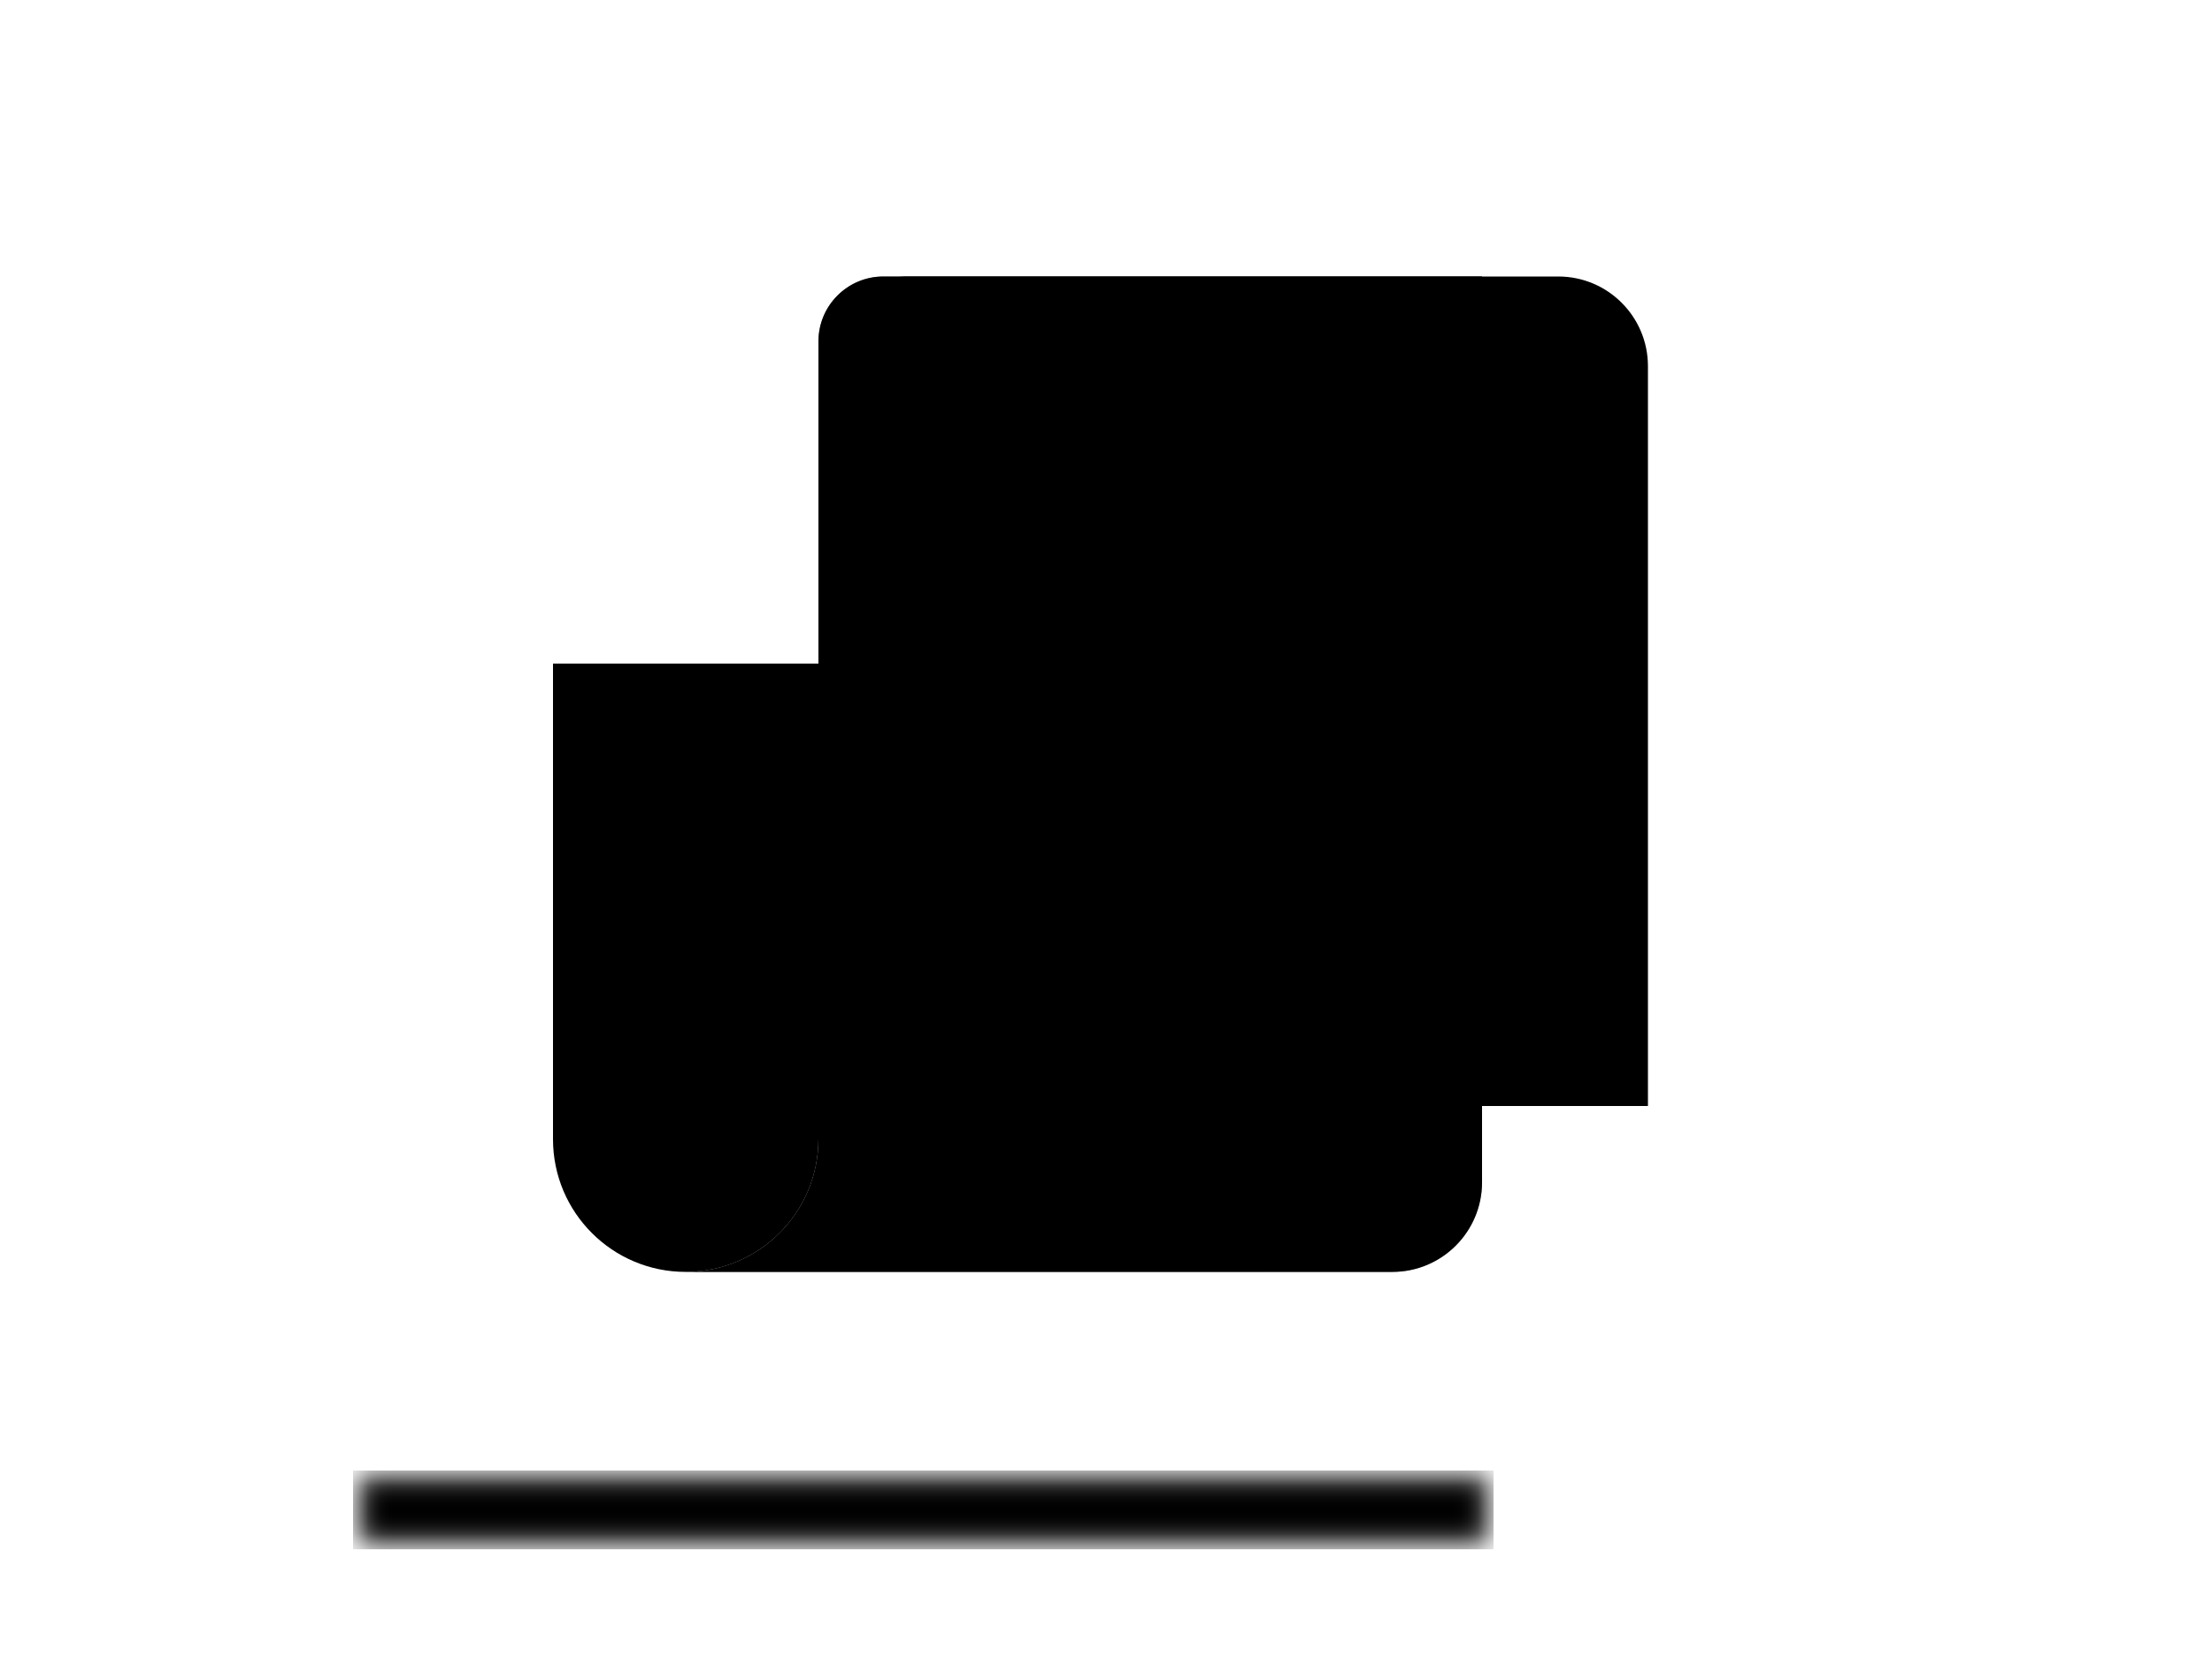
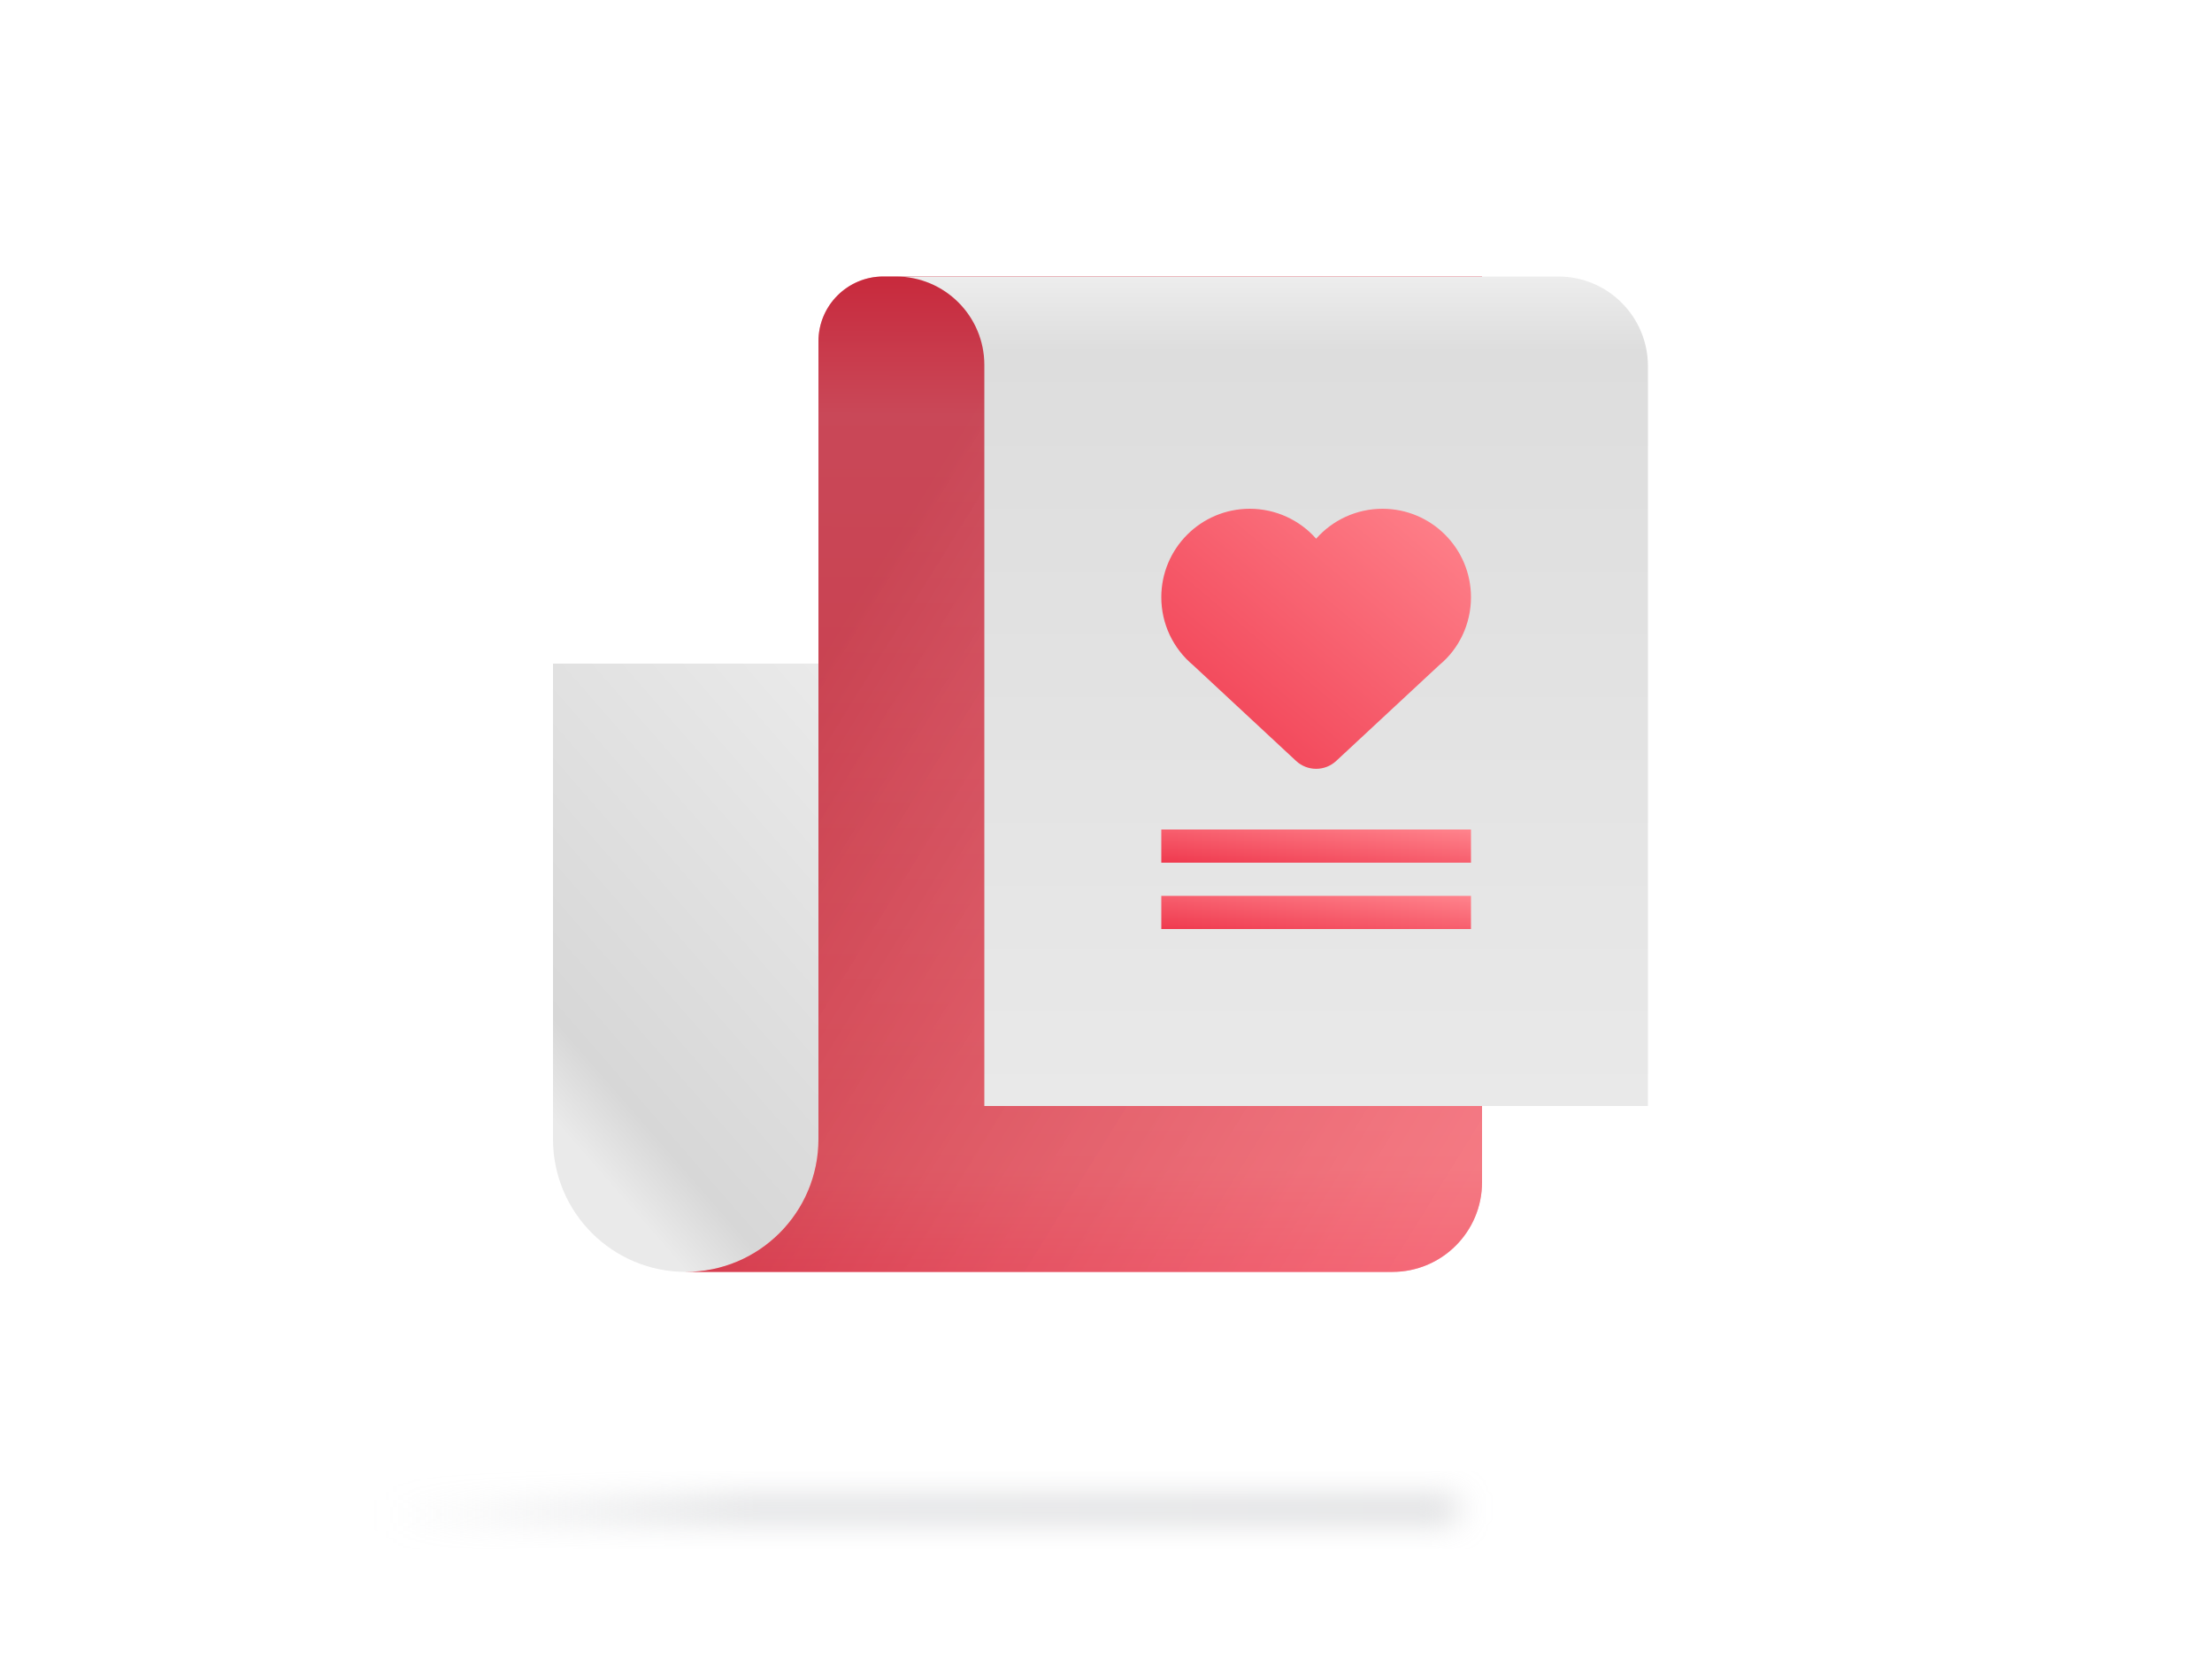
<svg xmlns="http://www.w3.org/2000/svg" width="180" height="135" viewBox="0 0 180 135" fill="none">
  <g filter="url(#filter0_f)">
-     <path fillRule="evenodd" clipRule="evenodd" d="M118.8 122.4L118.123 123.3H60.606H31.5L60.606 122.4H118.8Z" fill="url(#paint0_linear)" />
+     <path fill-rule="evenodd" clip-rule="evenodd" d="M118.8 122.4L118.123 123.3H60.606H31.5L60.606 122.4H118.8Z" fill="url(#paint0_linear)" />
  </g>
-   <path fillRule="evenodd" clipRule="evenodd" d="M45 92.7C45 98.665 49.835 103.5 55.8 103.5C61.765 103.5 66.6 98.665 66.6 92.7V54H45V92.7Z" fill="url(#paint1_linear)" />
-   <path fillRule="evenodd" clipRule="evenodd" d="M55.8 103.5H113.303C117.333 103.5 120.6 100.233 120.6 96.203V22.5H71.883C68.965 22.5 66.6 24.865 66.6 27.783V92.7C66.6 98.665 61.765 103.5 55.8 103.5Z" fill="url(#paint2_linear)" />
-   <path fillRule="evenodd" clipRule="evenodd" d="M55.8 103.5H113.303C117.333 103.5 120.6 100.233 120.6 96.203V22.5H71.883C68.965 22.5 66.6 24.865 66.6 27.783V92.7C66.6 98.665 61.765 103.5 55.8 103.5Z" fill="url(#paint3_linear)" />
-   <path fillRule="evenodd" clipRule="evenodd" d="M80.1 90H134.1V29.797C134.1 25.767 130.833 22.5 126.803 22.5H72.9C76.876 22.5 80.1 25.724 80.1 29.7V90Z" fill="url(#paint4_linear)" />
+   <path fill-rule="evenodd" clip-rule="evenodd" d="M45 92.7C45 98.665 49.835 103.5 55.8 103.5C61.765 103.5 66.6 98.665 66.6 92.7V54H45V92.7Z" fill="url(#paint1_linear)" />
+   <path fill-rule="evenodd" clip-rule="evenodd" d="M55.8 103.5H113.303C117.333 103.5 120.6 100.233 120.6 96.203V22.5H71.883C68.965 22.5 66.6 24.865 66.6 27.783V92.7C66.6 98.665 61.765 103.5 55.8 103.5Z" fill="url(#paint2_linear)" />
+   <path fill-rule="evenodd" clip-rule="evenodd" d="M55.8 103.5H113.303C117.333 103.5 120.6 100.233 120.6 96.203V22.5H71.883C68.965 22.5 66.6 24.865 66.6 27.783V92.7C66.6 98.665 61.765 103.5 55.8 103.5Z" fill="url(#paint3_linear)" />
+   <path fill-rule="evenodd" clip-rule="evenodd" d="M80.1 90H134.1V29.797C134.1 25.767 130.833 22.5 126.803 22.5H72.9C76.876 22.5 80.1 25.724 80.1 29.7V90Z" fill="url(#paint4_linear)" />
  <rect x="94.5" y="72.9" width="25.2" height="2.7" fill="url(#paint5_linear)" />
  <rect x="94.5" y="67.5" width="25.2" height="2.7" fill="url(#paint6_linear)" />
-   <path fillRule="evenodd" clipRule="evenodd" d="M94.5 48.6C94.5 44.623 97.724 41.4 101.7 41.4C103.813 41.4 105.761 42.319 107.1 43.836C108.439 42.319 110.387 41.4 112.5 41.4C116.476 41.4 119.7 44.623 119.7 48.6C119.7 50.781 118.723 52.805 117.126 54.115L108.734 61.919C107.813 62.776 106.387 62.776 105.466 61.919L97.088 54.129C95.461 52.77 94.5 50.763 94.5 48.6Z" fill="url(#paint7_linear)" />
+   <path fill-rule="evenodd" clip-rule="evenodd" d="M94.5 48.6C94.5 44.623 97.724 41.4 101.7 41.4C103.813 41.4 105.761 42.319 107.1 43.836C108.439 42.319 110.387 41.4 112.5 41.4C116.476 41.4 119.7 44.623 119.7 48.6C119.7 50.781 118.723 52.805 117.126 54.115L108.734 61.919C107.813 62.776 106.387 62.776 105.466 61.919L97.088 54.129C95.461 52.77 94.5 50.763 94.5 48.6Z" fill="url(#paint7_linear)" />
  <defs>
-     <filter id="filter0_f" x="28.782" y="119.682" width="92.737" height="6.337" filterUnits="userSpaceOnUse" colorInterpolationFilters="sRGB">
-       <feFlood floodOpacity="0" result="BackgroundImageFix" />
+     <filter id="filter0_f" x="28.782" y="119.682" width="92.737" height="6.337" filterUnits="userSpaceOnUse" color-interpolation-filters="sRGB">
+       <feFlood flood-opacity="0" result="BackgroundImageFix" />
      <feBlend mode="normal" in="SourceGraphic" in2="BackgroundImageFix" result="shape" />
      <feGaussianBlur stdDeviation="1.359" result="effect1_foregroundBlur" />
    </filter>
    <linearGradient id="paint0_linear" x1="68.566" y1="122.139" x2="68.55" y2="123.679" gradientUnits="userSpaceOnUse">
-       <stop stopColor="#A1A3A8" />
-       <stop offset="1" stopColor="#C1C3C7" />
+       <stop stop-color="#A1A3A8" />
+       <stop offset="1" stop-color="#C1C3C7" />
    </linearGradient>
    <linearGradient id="paint1_linear" x1="45" y1="91.125" x2="75.653" y2="64.373" gradientUnits="userSpaceOnUse">
-       <stop stopColor="#EAEAEA" />
-       <stop offset="0.135" stopColor="#D7D7D7" />
-       <stop offset="1" stopColor="#EAEAEA" />
+       <stop stop-color="#EAEAEA" />
+       <stop offset="0.135" stop-color="#D7D7D7" />
+       <stop offset="1" stop-color="#EAEAEA" />
    </linearGradient>
    <linearGradient id="paint2_linear" x1="100.871" y1="22.577" x2="100.679" y2="103.577" gradientUnits="userSpaceOnUse">
-       <stop stopColor="#EF394E" />
-       <stop offset="0.138" stopColor="#F27484" />
-       <stop offset="0.895" stopColor="#EF5662" />
-       <stop offset="1" stopColor="#EF394E" />
+       <stop stop-color="#EF394E" />
+       <stop offset="0.138" stop-color="#F27484" />
+       <stop offset="0.895" stop-color="#EF5662" />
+       <stop offset="1" stop-color="#EF394E" />
    </linearGradient>
    <linearGradient id="paint3_linear" x1="99.186" y1="129.647" x2="41.71" y2="94.085" gradientUnits="userSpaceOnUse">
-       <stop stopColor="#FEAFB5" stop-opacity="0.399" />
-       <stop offset="1" stopColor="#A01B2A" stop-opacity="0.494" />
+       <stop stop-color="#FEAFB5" stop-opacity="0.399" />
+       <stop offset="1" stop-color="#A01B2A" stop-opacity="0.494" />
    </linearGradient>
    <linearGradient id="paint4_linear" x1="60.674" y1="90" x2="60.674" y2="22.5" gradientUnits="userSpaceOnUse">
-       <stop stopColor="#E9E9E9" />
-       <stop offset="0.91" stopColor="#DDDDDD" />
-       <stop offset="1" stopColor="#EDEDED" />
+       <stop stop-color="#E9E9E9" />
+       <stop offset="0.91" stop-color="#DDDDDD" />
+       <stop offset="1" stop-color="#EDEDED" />
    </linearGradient>
    <linearGradient id="paint5_linear" x1="107.1" y1="76.95" x2="107.672" y2="71.611" gradientUnits="userSpaceOnUse">
-       <stop stopColor="#EF394E" />
-       <stop offset="1" stopColor="#FF848D" />
+       <stop stop-color="#EF394E" />
+       <stop offset="1" stop-color="#FF848D" />
    </linearGradient>
    <linearGradient id="paint6_linear" x1="107.1" y1="71.55" x2="107.672" y2="66.211" gradientUnits="userSpaceOnUse">
-       <stop stopColor="#EF394E" />
-       <stop offset="1" stopColor="#FF848D" />
+       <stop stop-color="#EF394E" />
+       <stop offset="1" stop-color="#FF848D" />
    </linearGradient>
    <linearGradient id="paint7_linear" x1="107.1" y1="73.142" x2="127.943" y2="48.322" gradientUnits="userSpaceOnUse">
-       <stop stopColor="#EF394E" />
-       <stop offset="1" stopColor="#FF848D" />
+       <stop stop-color="#EF394E" />
+       <stop offset="1" stop-color="#FF848D" />
    </linearGradient>
  </defs>
</svg>
